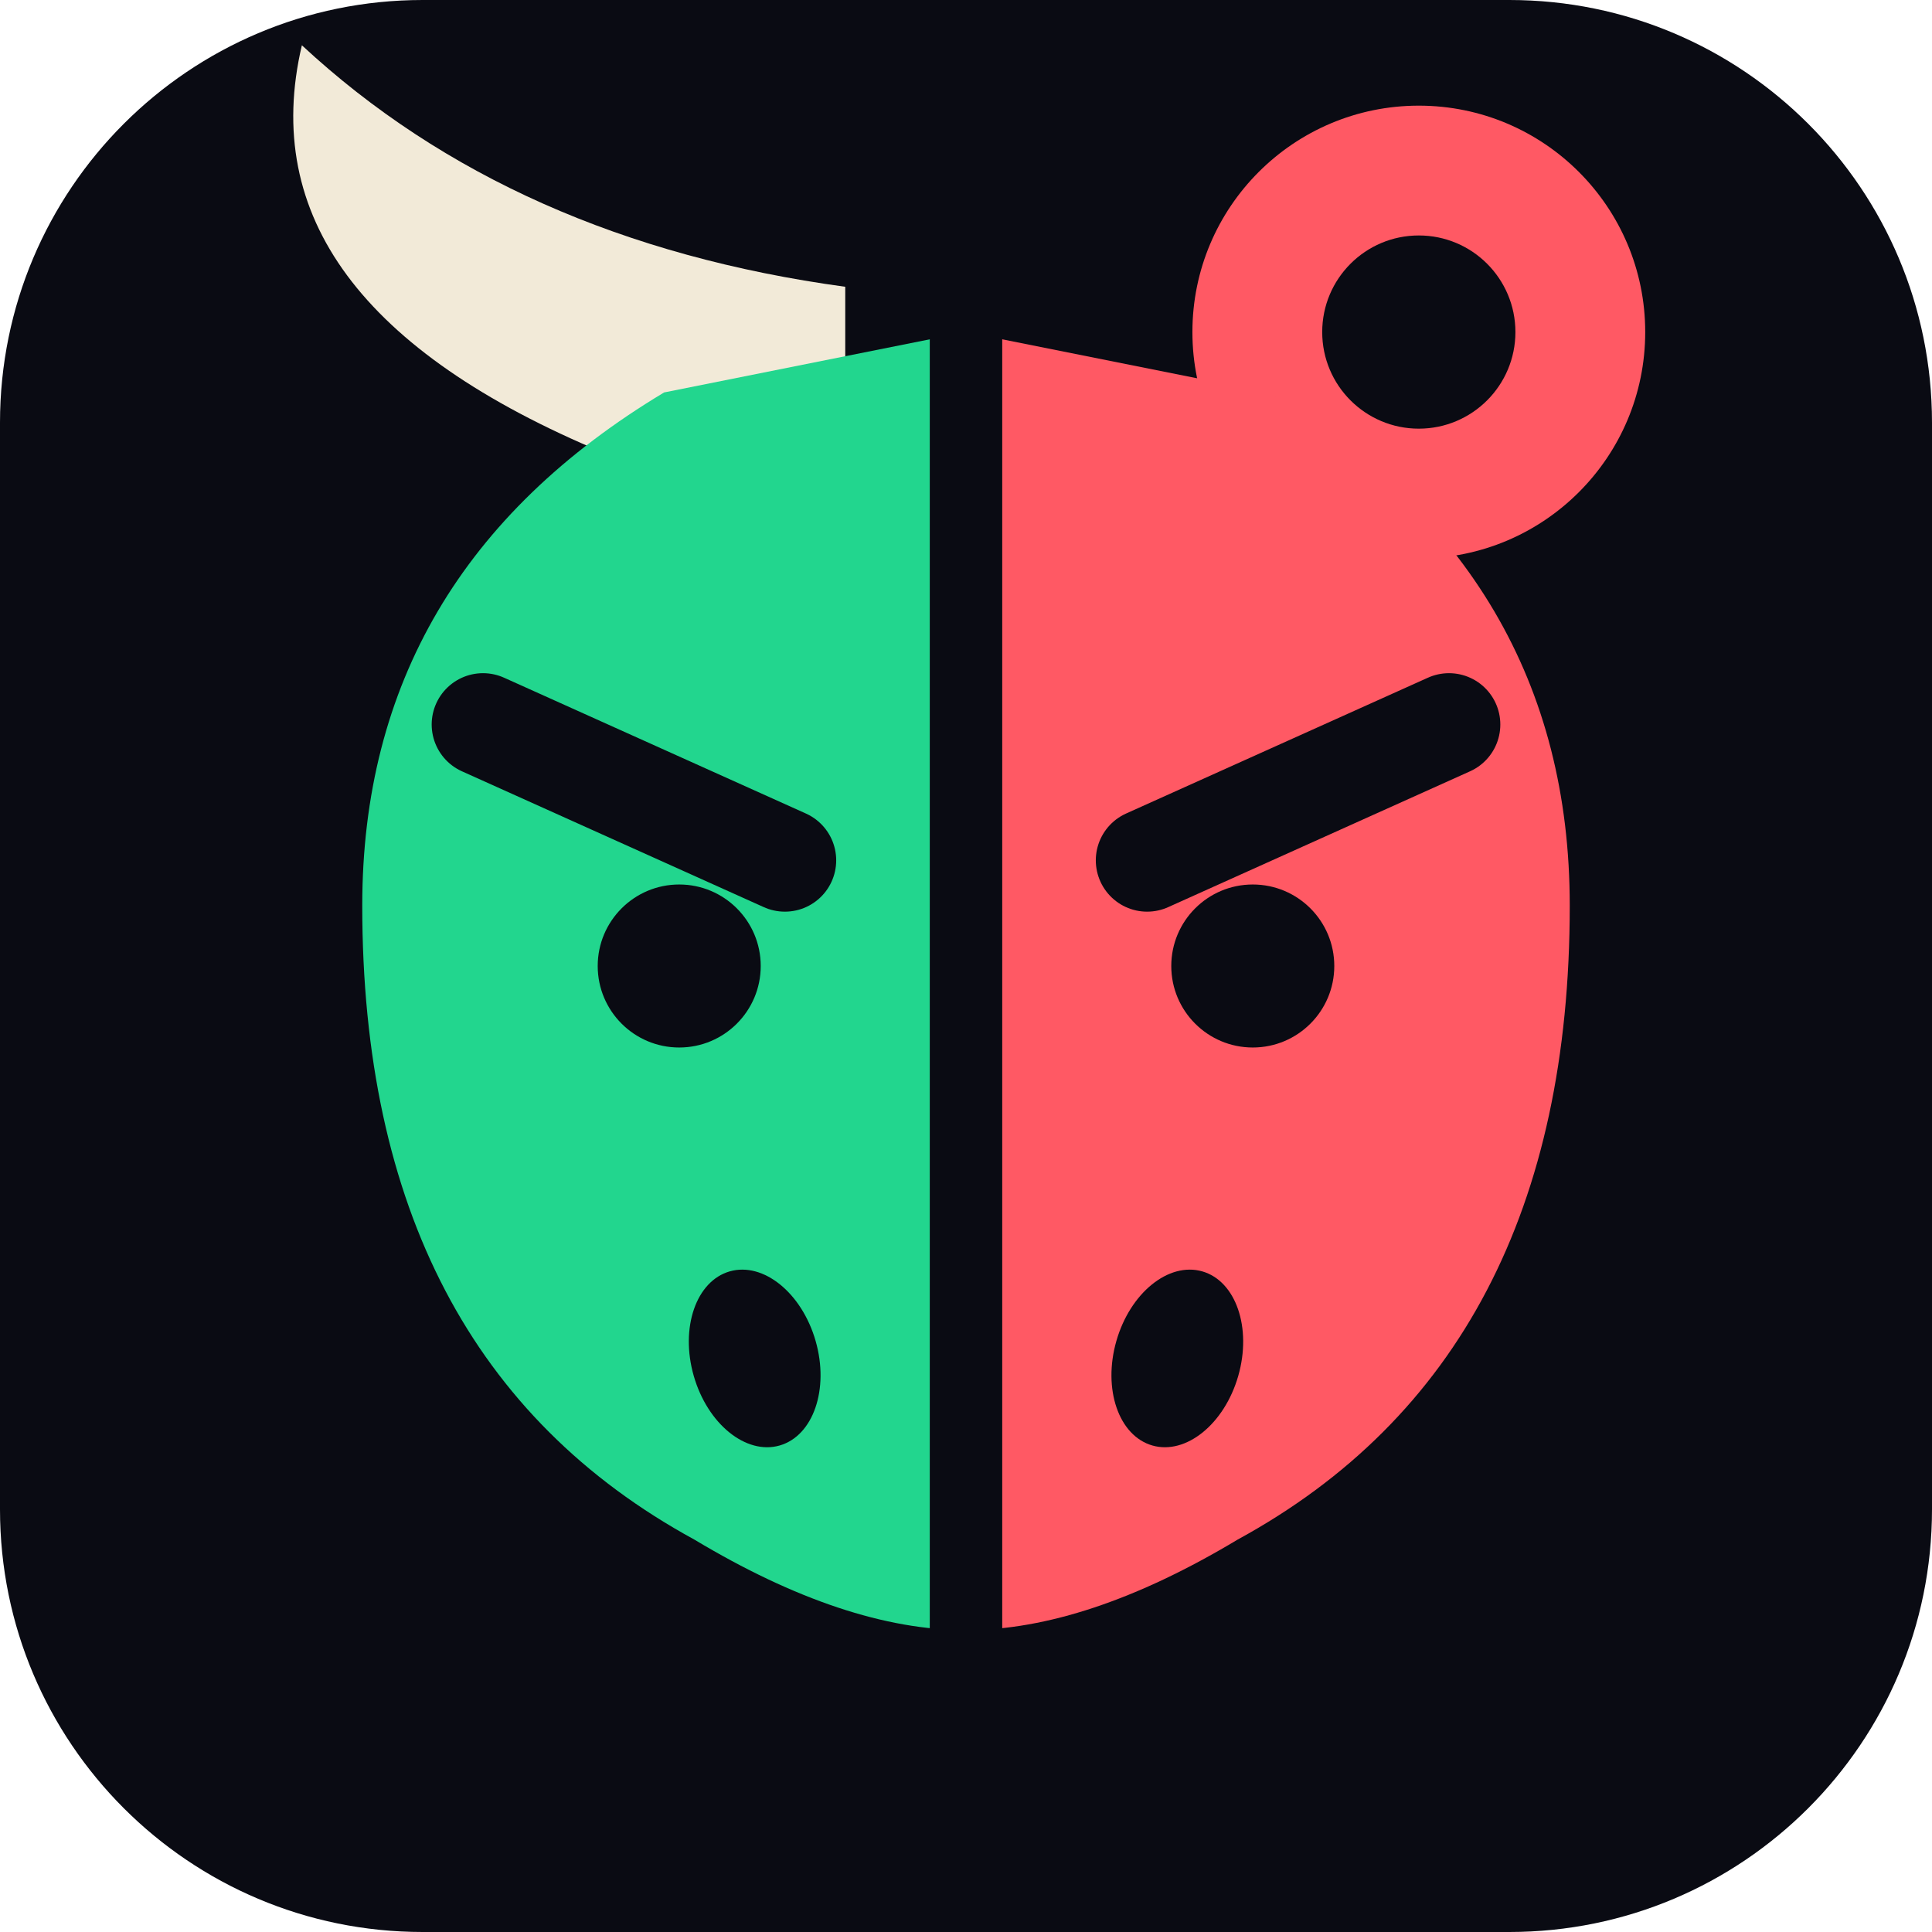
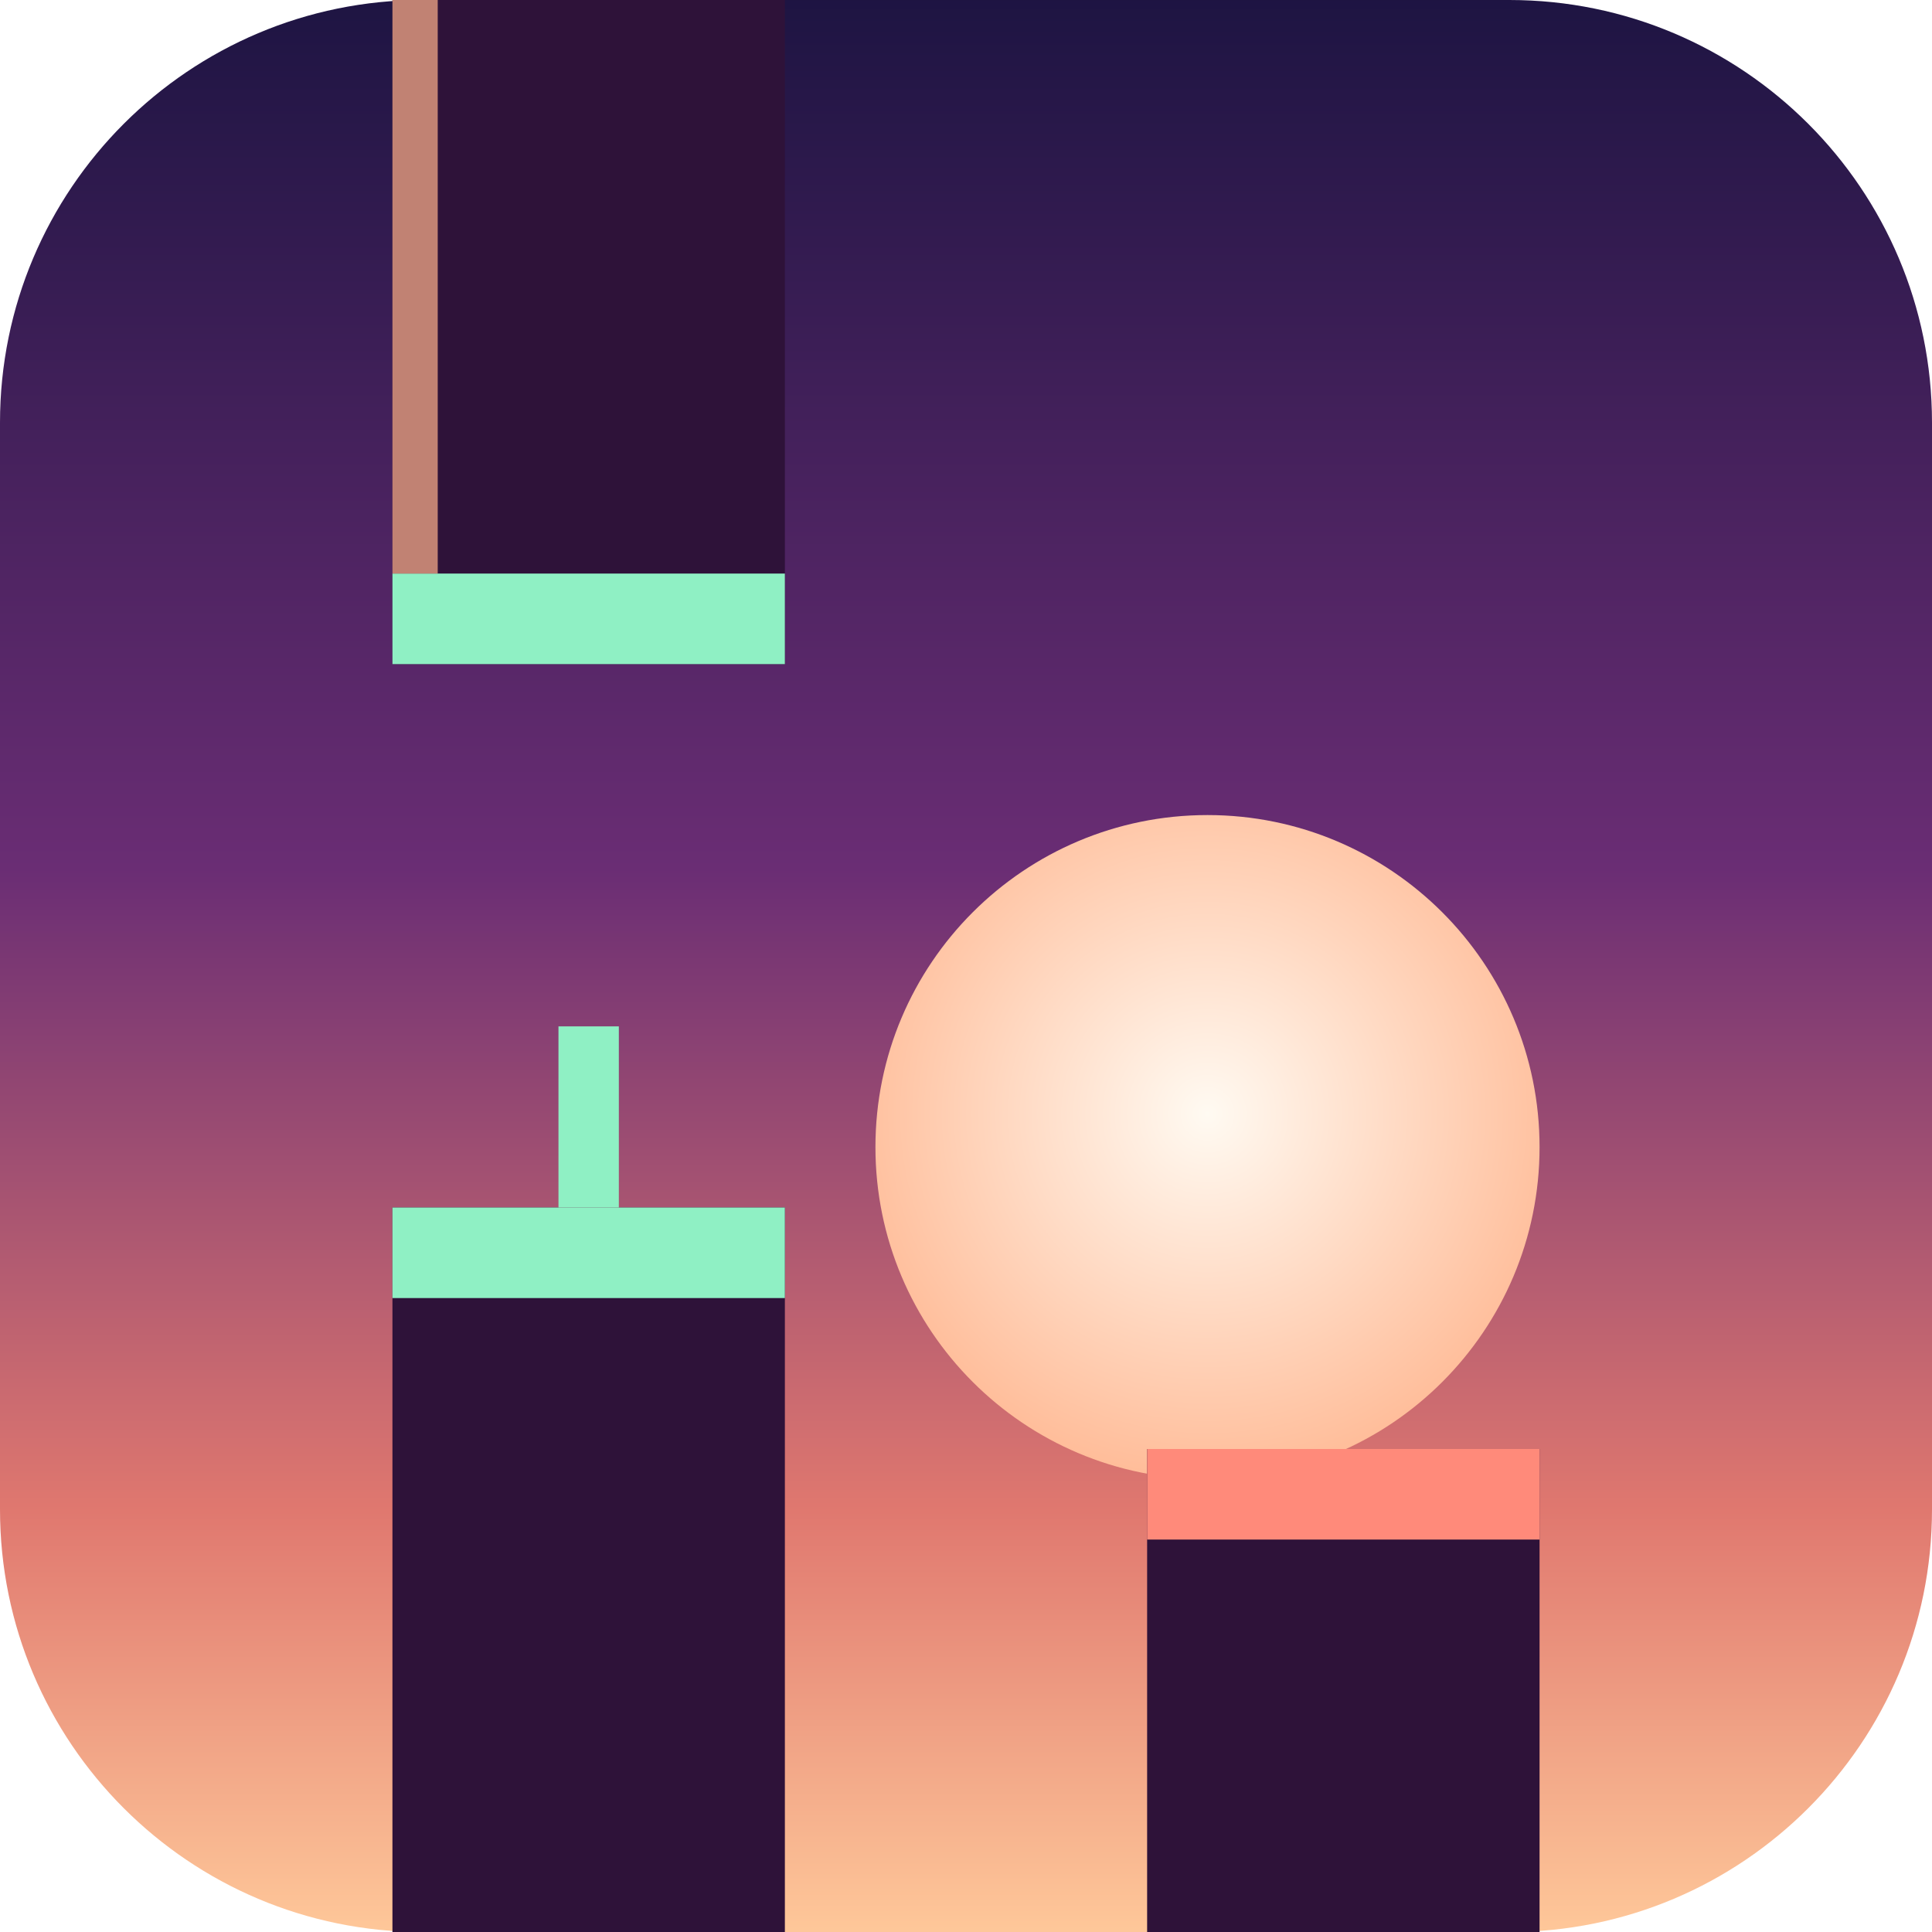
<svg xmlns="http://www.w3.org/2000/svg" viewBox="0 0 64 64">
-   <rect width="64" height="64" rx="14" fill="#0a0b13" />
-   <path d="M20 15 Q8 10 10 1.5 Q17 8 28 9.5 L28 15 Z" fill="#f2ead8" />
-   <path d="M32 11 L22 13 Q12 19 12 30 Q12 45 23 51 Q28 54 32 54 Z" fill="#22d68e" />
-   <circle cx="47" cy="11" r="7.5" fill="#ff5964" />
-   <circle cx="47" cy="11" r="3.2" fill="#0a0b13" />
-   <path d="M32 11 L42 13 Q52 19 52 30 Q52 45 41 51 Q36 54 32 54 Z" fill="#ff5964" />
-   <line x1="32" y1="10" x2="32" y2="55" stroke="#0a0b13" stroke-width="2.4" />
-   <path d="M16 24 L26 28.5" stroke="#0a0b13" stroke-width="3.4" stroke-linecap="round" fill="none" />
-   <path d="M48 24 L38 28.5" stroke="#0a0b13" stroke-width="3.4" stroke-linecap="round" fill="none" />
-   <circle cx="22.5" cy="32" r="2.7" fill="#0a0b13" />
-   <circle cx="41.5" cy="32" r="2.7" fill="#0a0b13" />
-   <ellipse cx="25" cy="45" rx="2.1" ry="3" transform="rotate(-16 25 45)" fill="#0a0b13" />
-   <ellipse cx="39" cy="45" rx="2.1" ry="3" transform="rotate(16 39 45)" fill="#0a0b13" />
+   <defs>
+     <linearGradient id="sky" x1="0" y1="0" x2="0" y2="1">
+       <stop offset="0" stop-color="#1d1442" />
+       <stop offset="0.45" stop-color="#6a2d74" />
+       <stop offset="0.78" stop-color="#e0786f" />
+       <stop offset="1" stop-color="#ffc99a" />
+     </linearGradient>
+     <radialGradient id="sun" cx="0.5" cy="0.45" r="0.6">
+       <stop offset="0" stop-color="#fffaf2" />
+       <stop offset="1" stop-color="#ffb791" />
+     </radialGradient>
+   </defs>
+   <rect width="64" height="64" rx="14" fill="url(#sky)" />
+   <circle cx="40" cy="38" r="11" fill="url(#sun)" />
+   <rect x="13" y="0" width="13" height="22" fill="#2e1239" />
+   <rect x="13" y="19" width="13" height="3" fill="#8ff0c4" />
+   <rect x="13" y="40" width="13" height="24" fill="#2e1239" />
+   <rect x="13" y="40" width="13" height="3" fill="#8ff0c4" />
+   <rect x="18.5" y="34" width="2" height="6" fill="#8ff0c4" />
+   <rect x="38" y="48" width="13" height="16" fill="#2e1239" />
+   <rect x="38" y="48" width="13" height="3" fill="#ff8a7a" />
+   <rect x="13" y="0" width="1.5" height="19" fill="#ffb28c" opacity="0.7" />
</svg>
